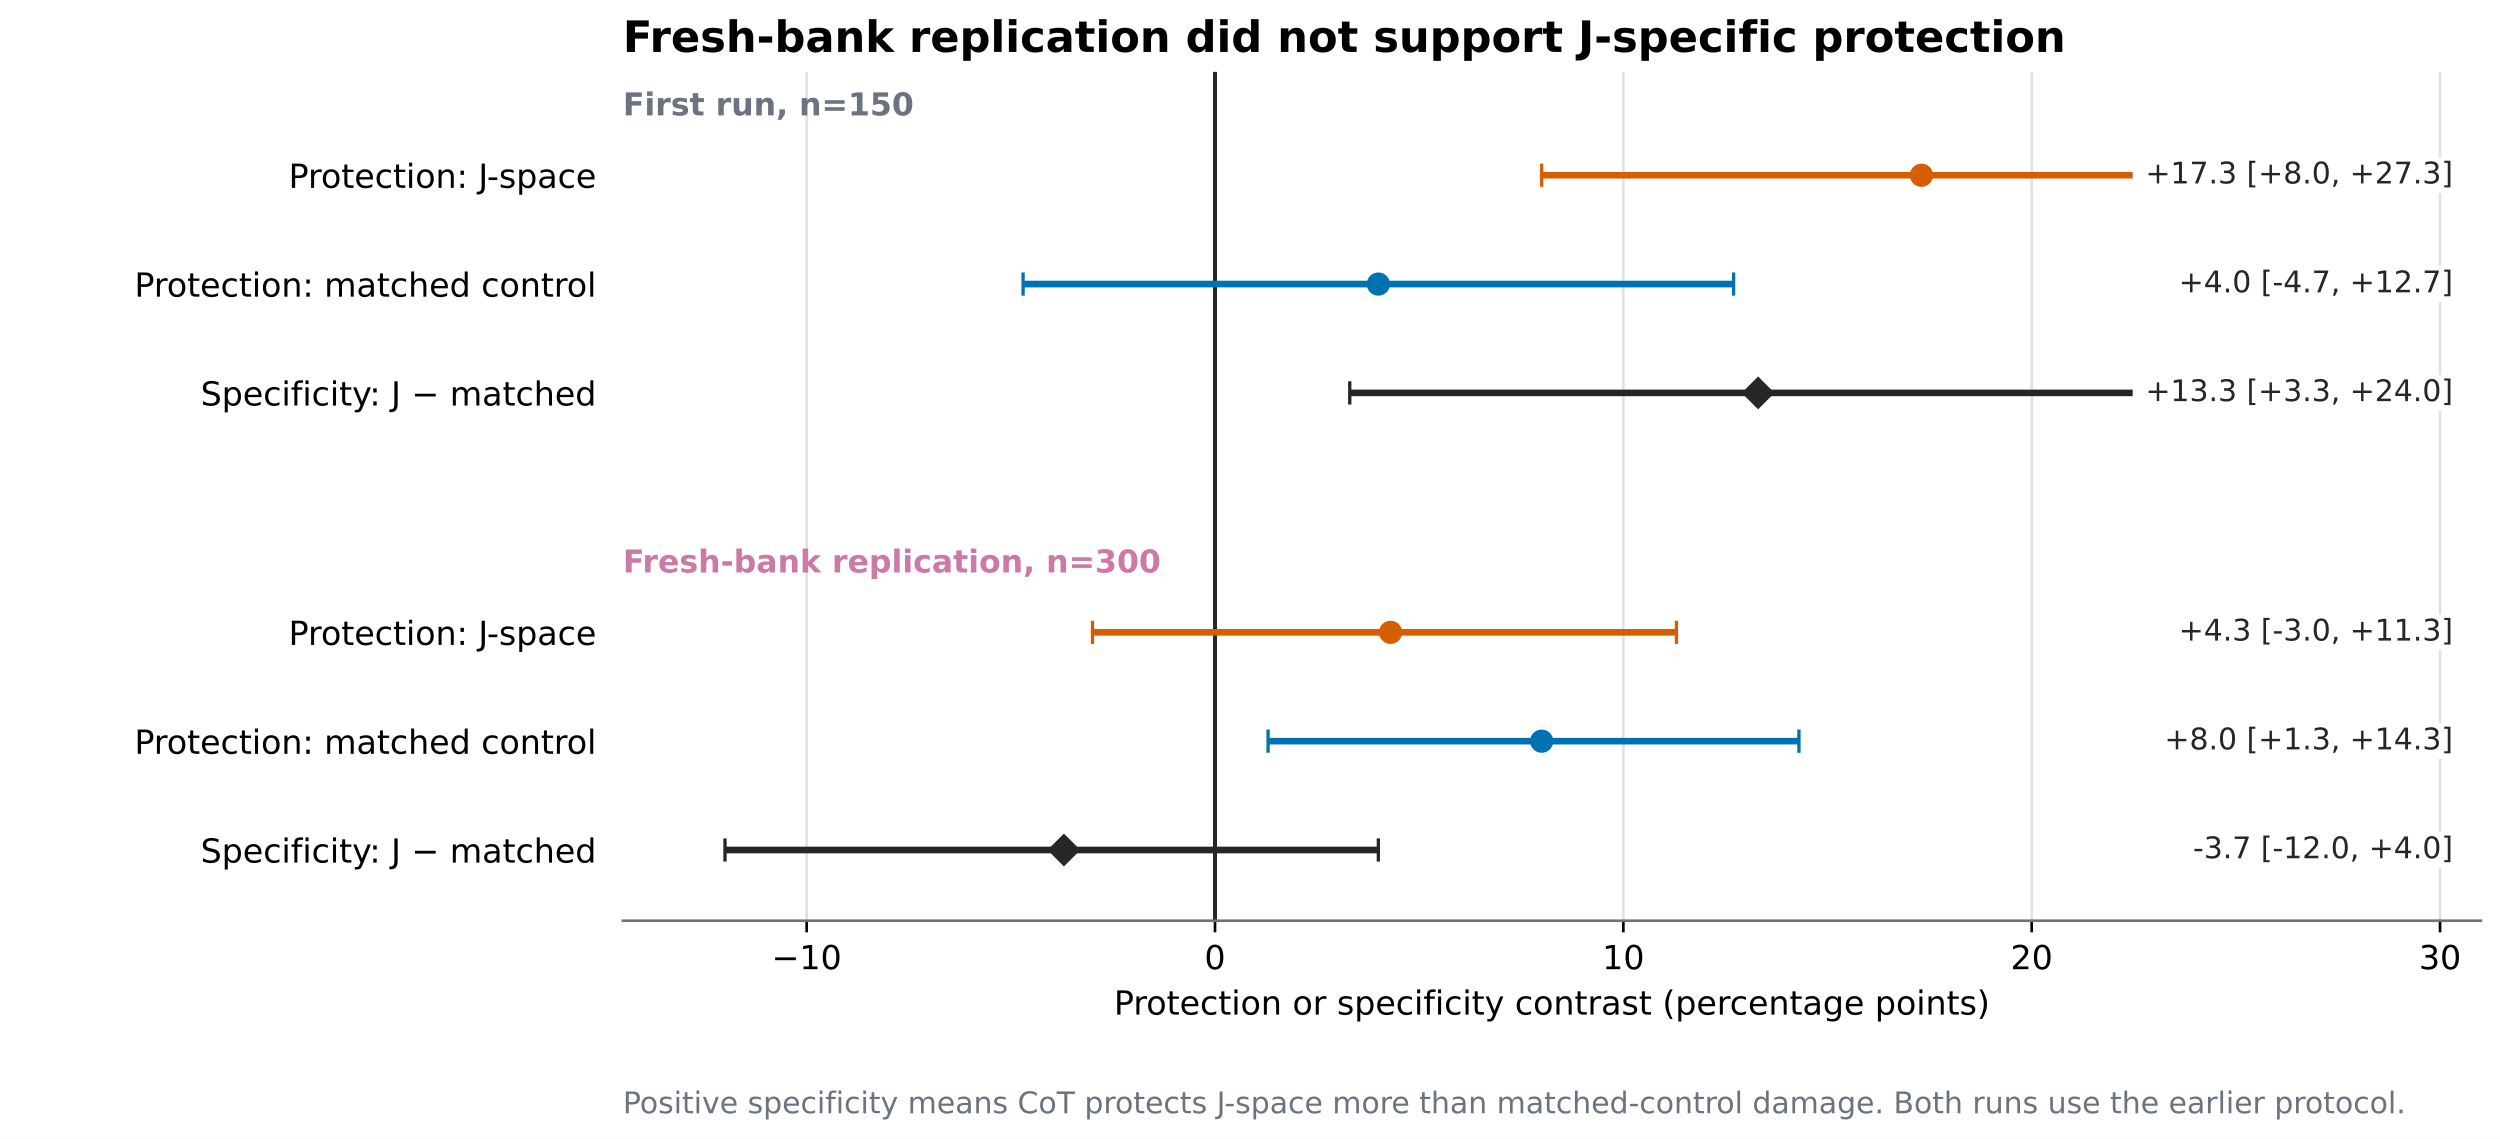
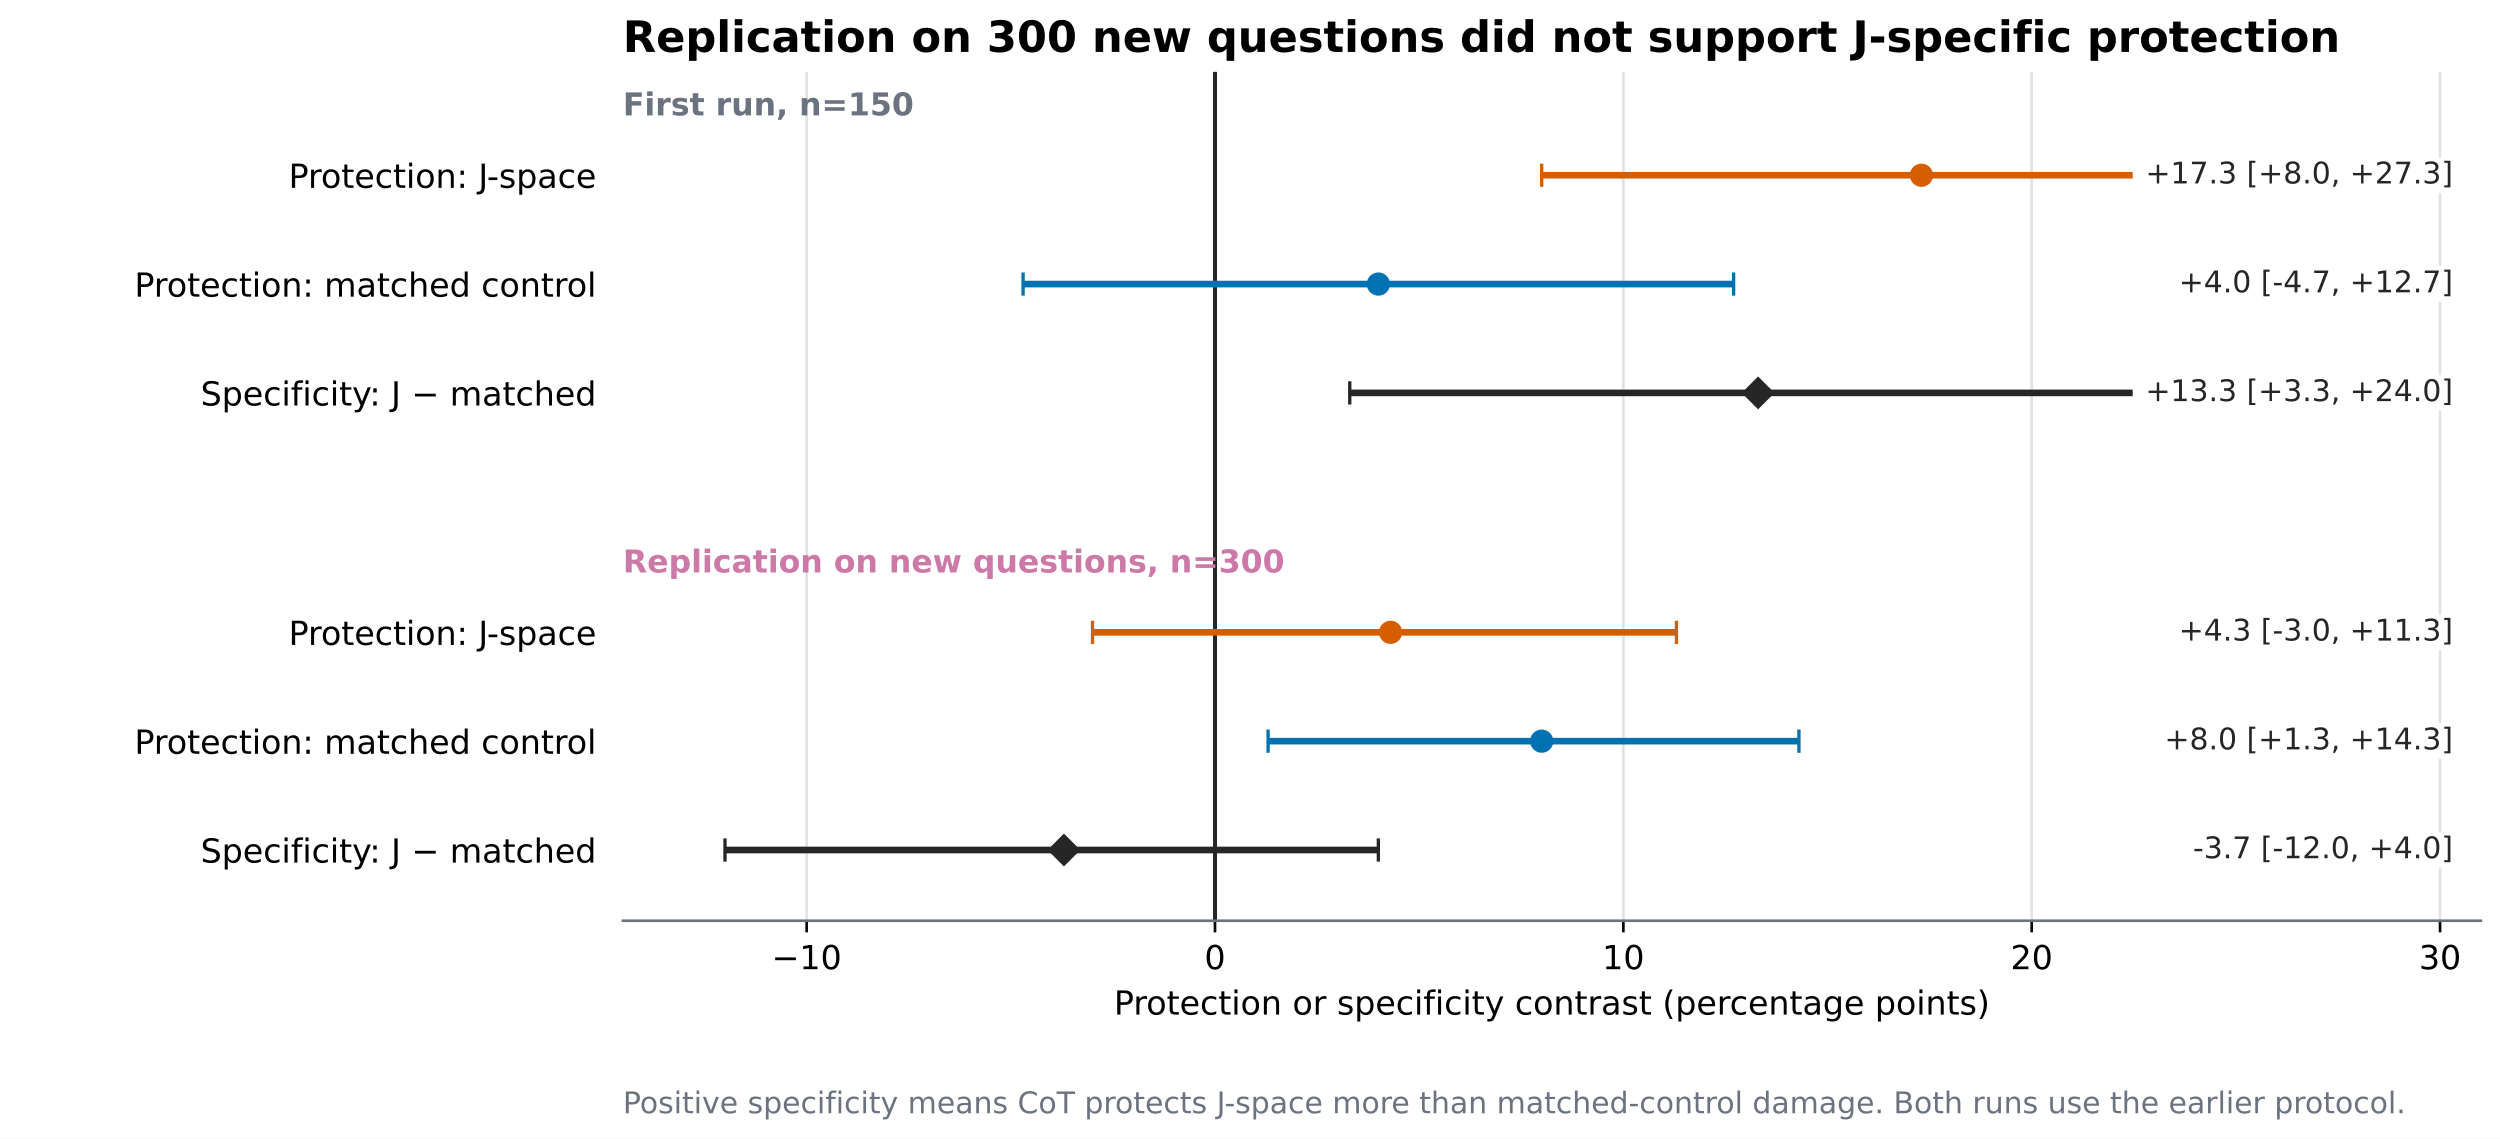
<svg xmlns="http://www.w3.org/2000/svg" xmlns:xlink="http://www.w3.org/1999/xlink" width="752.951pt" height="342.915pt" viewBox="0 0 752.951 342.915" version="1.1">
  <defs>
    <style type="text/css">*{stroke-linejoin: round; stroke-linecap: butt}</style>
  </defs>
  <g id="figure_1">
    <g id="patch_1">
      <path d="M 0 342.915  L 752.951 342.915  L 752.951 0  L 0 0  z " style="fill: #ffffff" />
    </g>
    <g id="axes_1">
      <g id="patch_2">
        <path d="M 187.607 277.31  L 747.191 277.31  L 747.191 21.638  L 187.607 21.638  z " style="fill: #ffffff" />
      </g>
      <g id="matplotlib.axis_1">
        <g id="xtick_1">
          <g id="line2d_1">
            <path d="M 242.95 277.31  L 242.95 21.638  " clip-path="url(#p59f3fd3250)" style="fill: none; stroke: #d8dadd; stroke-opacity: 0.8; stroke-width: 0.8; stroke-linecap: square" />
          </g>
          <g id="line2d_2">
            <defs>
              <path id="m06efee6524" d="M 0 0  L 0 3.5  " style="stroke: #000000; stroke-width: 0.8" />
            </defs>
            <g>
              <use xlink:href="#m06efee6524" x="242.95" y="277.31" style="stroke: #000000; stroke-width: 0.8" />
            </g>
          </g>
          <g id="text_1">
            <text style="font: 10px 'DejaVu Sans'; text-anchor: middle" x="242.95" y="291.908" transform="rotate(-0 242.9503 291.9084)">−10</text>
          </g>
        </g>
        <g id="xtick_2">
          <g id="line2d_3">
            <path d="M 365.936 277.31  L 365.936 21.638  " clip-path="url(#p59f3fd3250)" style="fill: none; stroke: #d8dadd; stroke-opacity: 0.8; stroke-width: 0.8; stroke-linecap: square" />
          </g>
          <g id="line2d_4">
            <g>
              <use xlink:href="#m06efee6524" x="365.936" y="277.31" style="stroke: #000000; stroke-width: 0.8" />
            </g>
          </g>
          <g id="text_2">
            <text style="font: 10px 'DejaVu Sans'; text-anchor: middle" x="365.936" y="291.908" transform="rotate(-0 365.9358 291.9084)">0</text>
          </g>
        </g>
        <g id="xtick_3">
          <g id="line2d_5">
            <path d="M 488.921 277.31  L 488.921 21.638  " clip-path="url(#p59f3fd3250)" style="fill: none; stroke: #d8dadd; stroke-opacity: 0.8; stroke-width: 0.8; stroke-linecap: square" />
          </g>
          <g id="line2d_6">
            <g>
              <use xlink:href="#m06efee6524" x="488.921" y="277.31" style="stroke: #000000; stroke-width: 0.8" />
            </g>
          </g>
          <g id="text_3">
            <text style="font: 10px 'DejaVu Sans'; text-anchor: middle" x="488.921" y="291.908" transform="rotate(-0 488.9213 291.9084)">10</text>
          </g>
        </g>
        <g id="xtick_4">
          <g id="line2d_7">
            <path d="M 611.907 277.31  L 611.907 21.638  " clip-path="url(#p59f3fd3250)" style="fill: none; stroke: #d8dadd; stroke-opacity: 0.8; stroke-width: 0.8; stroke-linecap: square" />
          </g>
          <g id="line2d_8">
            <g>
              <use xlink:href="#m06efee6524" x="611.907" y="277.31" style="stroke: #000000; stroke-width: 0.8" />
            </g>
          </g>
          <g id="text_4">
            <text style="font: 10px 'DejaVu Sans'; text-anchor: middle" x="611.907" y="291.908" transform="rotate(-0 611.9068 291.9084)">20</text>
          </g>
        </g>
        <g id="xtick_5">
          <g id="line2d_9">
            <path d="M 734.892 277.31  L 734.892 21.638  " clip-path="url(#p59f3fd3250)" style="fill: none; stroke: #d8dadd; stroke-opacity: 0.8; stroke-width: 0.8; stroke-linecap: square" />
          </g>
          <g id="line2d_10">
            <g>
              <use xlink:href="#m06efee6524" x="734.892" y="277.31" style="stroke: #000000; stroke-width: 0.8" />
            </g>
          </g>
          <g id="text_5">
            <text style="font: 10px 'DejaVu Sans'; text-anchor: middle" x="734.892" y="291.908" transform="rotate(-0 734.8923 291.9084)">30</text>
          </g>
        </g>
        <g id="text_6">
          <text style="font: 10px 'DejaVu Sans'; text-anchor: middle" x="467.399" y="305.587" transform="rotate(-0 467.3989 305.5865)">Protection or specificity contrast (percentage points)</text>
        </g>
      </g>
      <g id="matplotlib.axis_2">
        <g id="ytick_1">
          <g id="line2d_11" />
          <g id="text_7">
            <text style="font: 10px 'DejaVu Sans'; text-anchor: end" x="179.607" y="56.577" transform="rotate(-0 179.6069 56.57673)">Protection: J-space</text>
          </g>
        </g>
        <g id="ytick_2">
          <g id="line2d_12" />
          <g id="text_8">
            <text style="font: 10px 'DejaVu Sans'; text-anchor: end" x="179.607" y="89.355" transform="rotate(-0 179.6069 89.35519)">Protection: matched control</text>
          </g>
        </g>
        <g id="ytick_3">
          <g id="line2d_13" />
          <g id="text_9">
            <text style="font: 10px 'DejaVu Sans'; text-anchor: end" x="179.607" y="122.134" transform="rotate(-0 179.6069 122.1336)">Specificity: J − matched</text>
          </g>
        </g>
        <g id="ytick_4">
          <g id="line2d_14" />
          <g id="text_10">
            <text style="font: 10px 'DejaVu Sans'; text-anchor: end" x="179.607" y="194.246" transform="rotate(-0 179.6069 194.2463)">Protection: J-space</text>
          </g>
        </g>
        <g id="ytick_5">
          <g id="line2d_15" />
          <g id="text_11">
            <text style="font: 10px 'DejaVu Sans'; text-anchor: end" x="179.607" y="227.025" transform="rotate(-0 179.6069 227.0247)">Protection: matched control</text>
          </g>
        </g>
        <g id="ytick_6">
          <g id="line2d_16" />
          <g id="text_12">
            <text style="font: 10px 'DejaVu Sans'; text-anchor: end" x="179.607" y="259.803" transform="rotate(-0 179.6069 259.8032)">Specificity: J − matched</text>
          </g>
        </g>
      </g>
      <g id="line2d_17">
        <path d="M 365.936 277.31  L 365.936 21.638  " clip-path="url(#p59f3fd3250)" style="fill: none; stroke: #262626; stroke-width: 1.2; stroke-linecap: square" />
      </g>
      <g id="patch_3">
        <path d="M 187.607 277.31  L 747.191 277.31  " style="fill: none; stroke: #6b7280; stroke-width: 0.8; stroke-linejoin: miter; stroke-linecap: square" />
      </g>
      <g id="LineCollection_1">
        <path d="M 464.324 52.778  L 701.686 52.778  " clip-path="url(#p59f3fd3250)" style="fill: none; stroke: #d55e00; stroke-width: 2" />
      </g>
      <g id="line2d_18">
        <defs>
          <path id="m6be8d30ec0" d="M 0 3.5  L 0 -3.5  " style="stroke: #d55e00" />
        </defs>
        <g clip-path="url(#p59f3fd3250)">
          <use xlink:href="#m6be8d30ec0" x="464.324" y="52.778" style="fill: #d55e00; stroke: #d55e00" />
        </g>
      </g>
      <g id="line2d_19">
        <g clip-path="url(#p59f3fd3250)">
          <use xlink:href="#m6be8d30ec0" x="701.686" y="52.778" style="fill: #d55e00; stroke: #d55e00" />
        </g>
      </g>
      <g id="text_13">
        <g id="patch_4">
          <path d="M 642.327 58.123  L 739.787 58.123  L 739.787 47.432  L 642.327 47.432  z " style="fill: #ffffff" />
        </g>
        <text style="fill: #262626; font: 9px 'DejaVu Sans'; text-anchor: end" x="738.797" y="55.261" transform="rotate(-0 738.7971 55.26094)">+17.3  [+8.0, +27.3]</text>
      </g>
      <g id="text_14">
        <text style="fill: #6b7280; font: 700 9.5px 'DejaVu Sans'; text-anchor: start" x="187.607" y="34.749" transform="rotate(-0 187.6069 34.74935)">First run, n=150</text>
      </g>
      <g id="LineCollection_2">
        <path d="M 308.133 85.556  L 522.127 85.556  " clip-path="url(#p59f3fd3250)" style="fill: none; stroke: #0072b2; stroke-width: 2" />
      </g>
      <g id="line2d_20">
        <defs>
          <path id="m5d96eebde4" d="M 0 3.5  L 0 -3.5  " style="stroke: #0072b2" />
        </defs>
        <g clip-path="url(#p59f3fd3250)">
          <use xlink:href="#m5d96eebde4" x="308.133" y="85.556" style="fill: #0072b2; stroke: #0072b2" />
        </g>
      </g>
      <g id="line2d_21">
        <g clip-path="url(#p59f3fd3250)">
          <use xlink:href="#m5d96eebde4" x="522.127" y="85.556" style="fill: #0072b2; stroke: #0072b2" />
        </g>
      </g>
      <g id="text_15">
        <g id="patch_5">
          <path d="M 652.348 90.901  L 739.787 90.901  L 739.787 80.211  L 652.348 80.211  z " style="fill: #ffffff" />
        </g>
        <text style="fill: #262626; font: 9px 'DejaVu Sans'; text-anchor: end" x="738.797" y="88.039" transform="rotate(-0 738.7971 88.03941)">+4.0  [-4.7, +12.7]</text>
      </g>
      <g id="LineCollection_3">
        <path d="M 406.521 118.334  L 661.101 118.334  " clip-path="url(#p59f3fd3250)" style="fill: none; stroke: #262626; stroke-width: 2" />
      </g>
      <g id="line2d_22">
        <defs>
          <path id="mb7e0b10d56" d="M 0 3.5  L 0 -3.5  " style="stroke: #262626" />
        </defs>
        <g clip-path="url(#p59f3fd3250)">
          <use xlink:href="#mb7e0b10d56" x="406.521" y="118.334" style="fill: #262626; stroke: #262626" />
        </g>
      </g>
      <g id="line2d_23">
        <g clip-path="url(#p59f3fd3250)">
          <use xlink:href="#mb7e0b10d56" x="661.101" y="118.334" style="fill: #262626; stroke: #262626" />
        </g>
      </g>
      <g id="text_16">
        <g id="patch_6">
          <path d="M 642.327 123.68  L 739.787 123.68  L 739.787 112.989  L 642.327 112.989  z " style="fill: #ffffff" />
        </g>
        <text style="fill: #262626; font: 9px 'DejaVu Sans'; text-anchor: end" x="738.797" y="120.818" transform="rotate(-0 738.7971 120.8179)">+13.3  [+3.3, +24.0]</text>
      </g>
      <g id="LineCollection_4">
        <path d="M 329.04 190.447  L 504.909 190.447  " clip-path="url(#p59f3fd3250)" style="fill: none; stroke: #d55e00; stroke-width: 2" />
      </g>
      <g id="line2d_24">
        <g clip-path="url(#p59f3fd3250)">
          <use xlink:href="#m6be8d30ec0" x="329.04" y="190.447" style="fill: #d55e00; stroke: #d55e00" />
        </g>
      </g>
      <g id="line2d_25">
        <g clip-path="url(#p59f3fd3250)">
          <use xlink:href="#m6be8d30ec0" x="504.909" y="190.447" style="fill: #d55e00; stroke: #d55e00" />
        </g>
      </g>
      <g id="text_17">
        <g id="patch_7">
          <path d="M 652.348 195.792  L 739.787 195.792  L 739.787 185.102  L 652.348 185.102  z " style="fill: #ffffff" />
        </g>
        <text style="fill: #262626; font: 9px 'DejaVu Sans'; text-anchor: end" x="738.797" y="192.93" transform="rotate(-0 738.7971 192.9305)">+4.3  [-3.0, +11.3]</text>
      </g>
      <g id="text_18">
-         <text style="fill: #cc79a7; font: 700 9.5px 'DejaVu Sans'; text-anchor: start" x="187.607" y="172.419" transform="rotate(-0 187.6069 172.4189)">Fresh-bank replication, n=300</text>
+         <text style="fill: #cc79a7; font: 700 9.5px 'DejaVu Sans'; text-anchor: start" x="187.607" y="172.419" transform="rotate(-0 187.6069 172.4189)">Replication on new questions, n=300</text>
      </g>
      <g id="LineCollection_5">
        <path d="M 381.924 223.226  L 541.805 223.226  " clip-path="url(#p59f3fd3250)" style="fill: none; stroke: #0072b2; stroke-width: 2" />
      </g>
      <g id="line2d_26">
        <g clip-path="url(#p59f3fd3250)">
          <use xlink:href="#m5d96eebde4" x="381.924" y="223.226" style="fill: #0072b2; stroke: #0072b2" />
        </g>
      </g>
      <g id="line2d_27">
        <g clip-path="url(#p59f3fd3250)">
          <use xlink:href="#m5d96eebde4" x="541.805" y="223.226" style="fill: #0072b2; stroke: #0072b2" />
        </g>
      </g>
      <g id="text_19">
        <g id="patch_8">
          <path d="M 648.053 228.571  L 739.787 228.571  L 739.787 217.88  L 648.053 217.88  z " style="fill: #ffffff" />
        </g>
        <text style="fill: #262626; font: 9px 'DejaVu Sans'; text-anchor: end" x="738.797" y="225.709" transform="rotate(-0 738.7971 225.7089)">+8.0  [+1.3, +14.3]</text>
      </g>
      <g id="LineCollection_6">
        <path d="M 218.353 256.004  L 415.13 256.004  " clip-path="url(#p59f3fd3250)" style="fill: none; stroke: #262626; stroke-width: 2" />
      </g>
      <g id="line2d_28">
        <g clip-path="url(#p59f3fd3250)">
          <use xlink:href="#mb7e0b10d56" x="218.353" y="256.004" style="fill: #262626; stroke: #262626" />
        </g>
      </g>
      <g id="line2d_29">
        <g clip-path="url(#p59f3fd3250)">
          <use xlink:href="#mb7e0b10d56" x="415.13" y="256.004" style="fill: #262626; stroke: #262626" />
        </g>
      </g>
      <g id="text_20">
        <g id="patch_9">
          <path d="M 656.643 261.349  L 739.787 261.349  L 739.787 250.659  L 656.643 250.659  z " style="fill: #ffffff" />
        </g>
        <text style="fill: #262626; font: 9px 'DejaVu Sans'; text-anchor: end" x="738.797" y="258.487" transform="rotate(-0 738.7971 258.4874)">-3.7  [-12.0, +4.0]</text>
      </g>
      <g id="text_21">
        <text style="fill: #6b7280; font: 9px 'DejaVu Sans'; text-anchor: start" x="187.607" y="335.283" transform="rotate(-0 187.6069 335.283)">Positive specificity means CoT protects J-space more than matched-control damage. Both runs use the earlier protocol.</text>
      </g>
      <g id="text_22">
-         <text style="font: 700 13px 'DejaVu Sans'; text-anchor: start" x="187.607" y="15.638" transform="rotate(-0 187.6069 15.63797)">Fresh-bank replication did not support J-specific protection</text>
+         <text style="font: 700 13px 'DejaVu Sans'; text-anchor: start" x="187.607" y="15.638" transform="rotate(-0 187.6069 15.63797)">Replication on 300 new questions did not support J-specific protection</text>
      </g>
      <g id="line2d_30">
        <defs>
          <path id="m29cb3c297d" d="M 0 3  C 0.796 3 1.559 2.684 2.121 2.121  C 2.684 1.559 3 0.796 3 0  C 3 -0.796 2.684 -1.559 2.121 -2.121  C 1.559 -2.684 0.796 -3 0 -3  C -0.796 -3 -1.559 -2.684 -2.121 -2.121  C -2.684 -1.559 -3 -0.796 -3 0  C -3 0.796 -2.684 1.559 -2.121 2.121  C -1.559 2.684 -0.796 3 0 3  z " style="stroke: #d55e00" />
        </defs>
        <g clip-path="url(#p59f3fd3250)">
          <use xlink:href="#m29cb3c297d" x="578.701" y="52.778" style="fill: #d55e00; stroke: #d55e00" />
        </g>
      </g>
      <g id="line2d_31">
        <defs>
          <path id="m3bf87b8525" d="M 0 3  C 0.796 3 1.559 2.684 2.121 2.121  C 2.684 1.559 3 0.796 3 0  C 3 -0.796 2.684 -1.559 2.121 -2.121  C 1.559 -2.684 0.796 -3 0 -3  C -0.796 -3 -1.559 -2.684 -2.121 -2.121  C -2.684 -1.559 -3 -0.796 -3 0  C -3 0.796 -2.684 1.559 -2.121 2.121  C -1.559 2.684 -0.796 3 0 3  z " style="stroke: #0072b2" />
        </defs>
        <g clip-path="url(#p59f3fd3250)">
          <use xlink:href="#m3bf87b8525" x="415.13" y="85.556" style="fill: #0072b2; stroke: #0072b2" />
        </g>
      </g>
      <g id="line2d_32">
        <defs>
          <path id="medb705c545" d="M -0 4.243  L 4.243 0  L 0 -4.243  L -4.243 -0  z " style="stroke: #262626; stroke-linejoin: miter" />
        </defs>
        <g clip-path="url(#p59f3fd3250)">
          <use xlink:href="#medb705c545" x="529.507" y="118.334" style="fill: #262626; stroke: #262626; stroke-linejoin: miter" />
        </g>
      </g>
      <g id="line2d_33">
        <g clip-path="url(#p59f3fd3250)">
          <use xlink:href="#m29cb3c297d" x="418.82" y="190.447" style="fill: #d55e00; stroke: #d55e00" />
        </g>
      </g>
      <g id="line2d_34">
        <g clip-path="url(#p59f3fd3250)">
          <use xlink:href="#m3bf87b8525" x="464.324" y="223.226" style="fill: #0072b2; stroke: #0072b2" />
        </g>
      </g>
      <g id="line2d_35">
        <g clip-path="url(#p59f3fd3250)">
          <use xlink:href="#medb705c545" x="320.431" y="256.004" style="fill: #262626; stroke: #262626; stroke-linejoin: miter" />
        </g>
      </g>
    </g>
  </g>
  <defs>
    <clipPath id="p59f3fd3250">
      <rect x="187.607" y="21.638" width="559.584" height="255.672" />
    </clipPath>
  </defs>
</svg>
